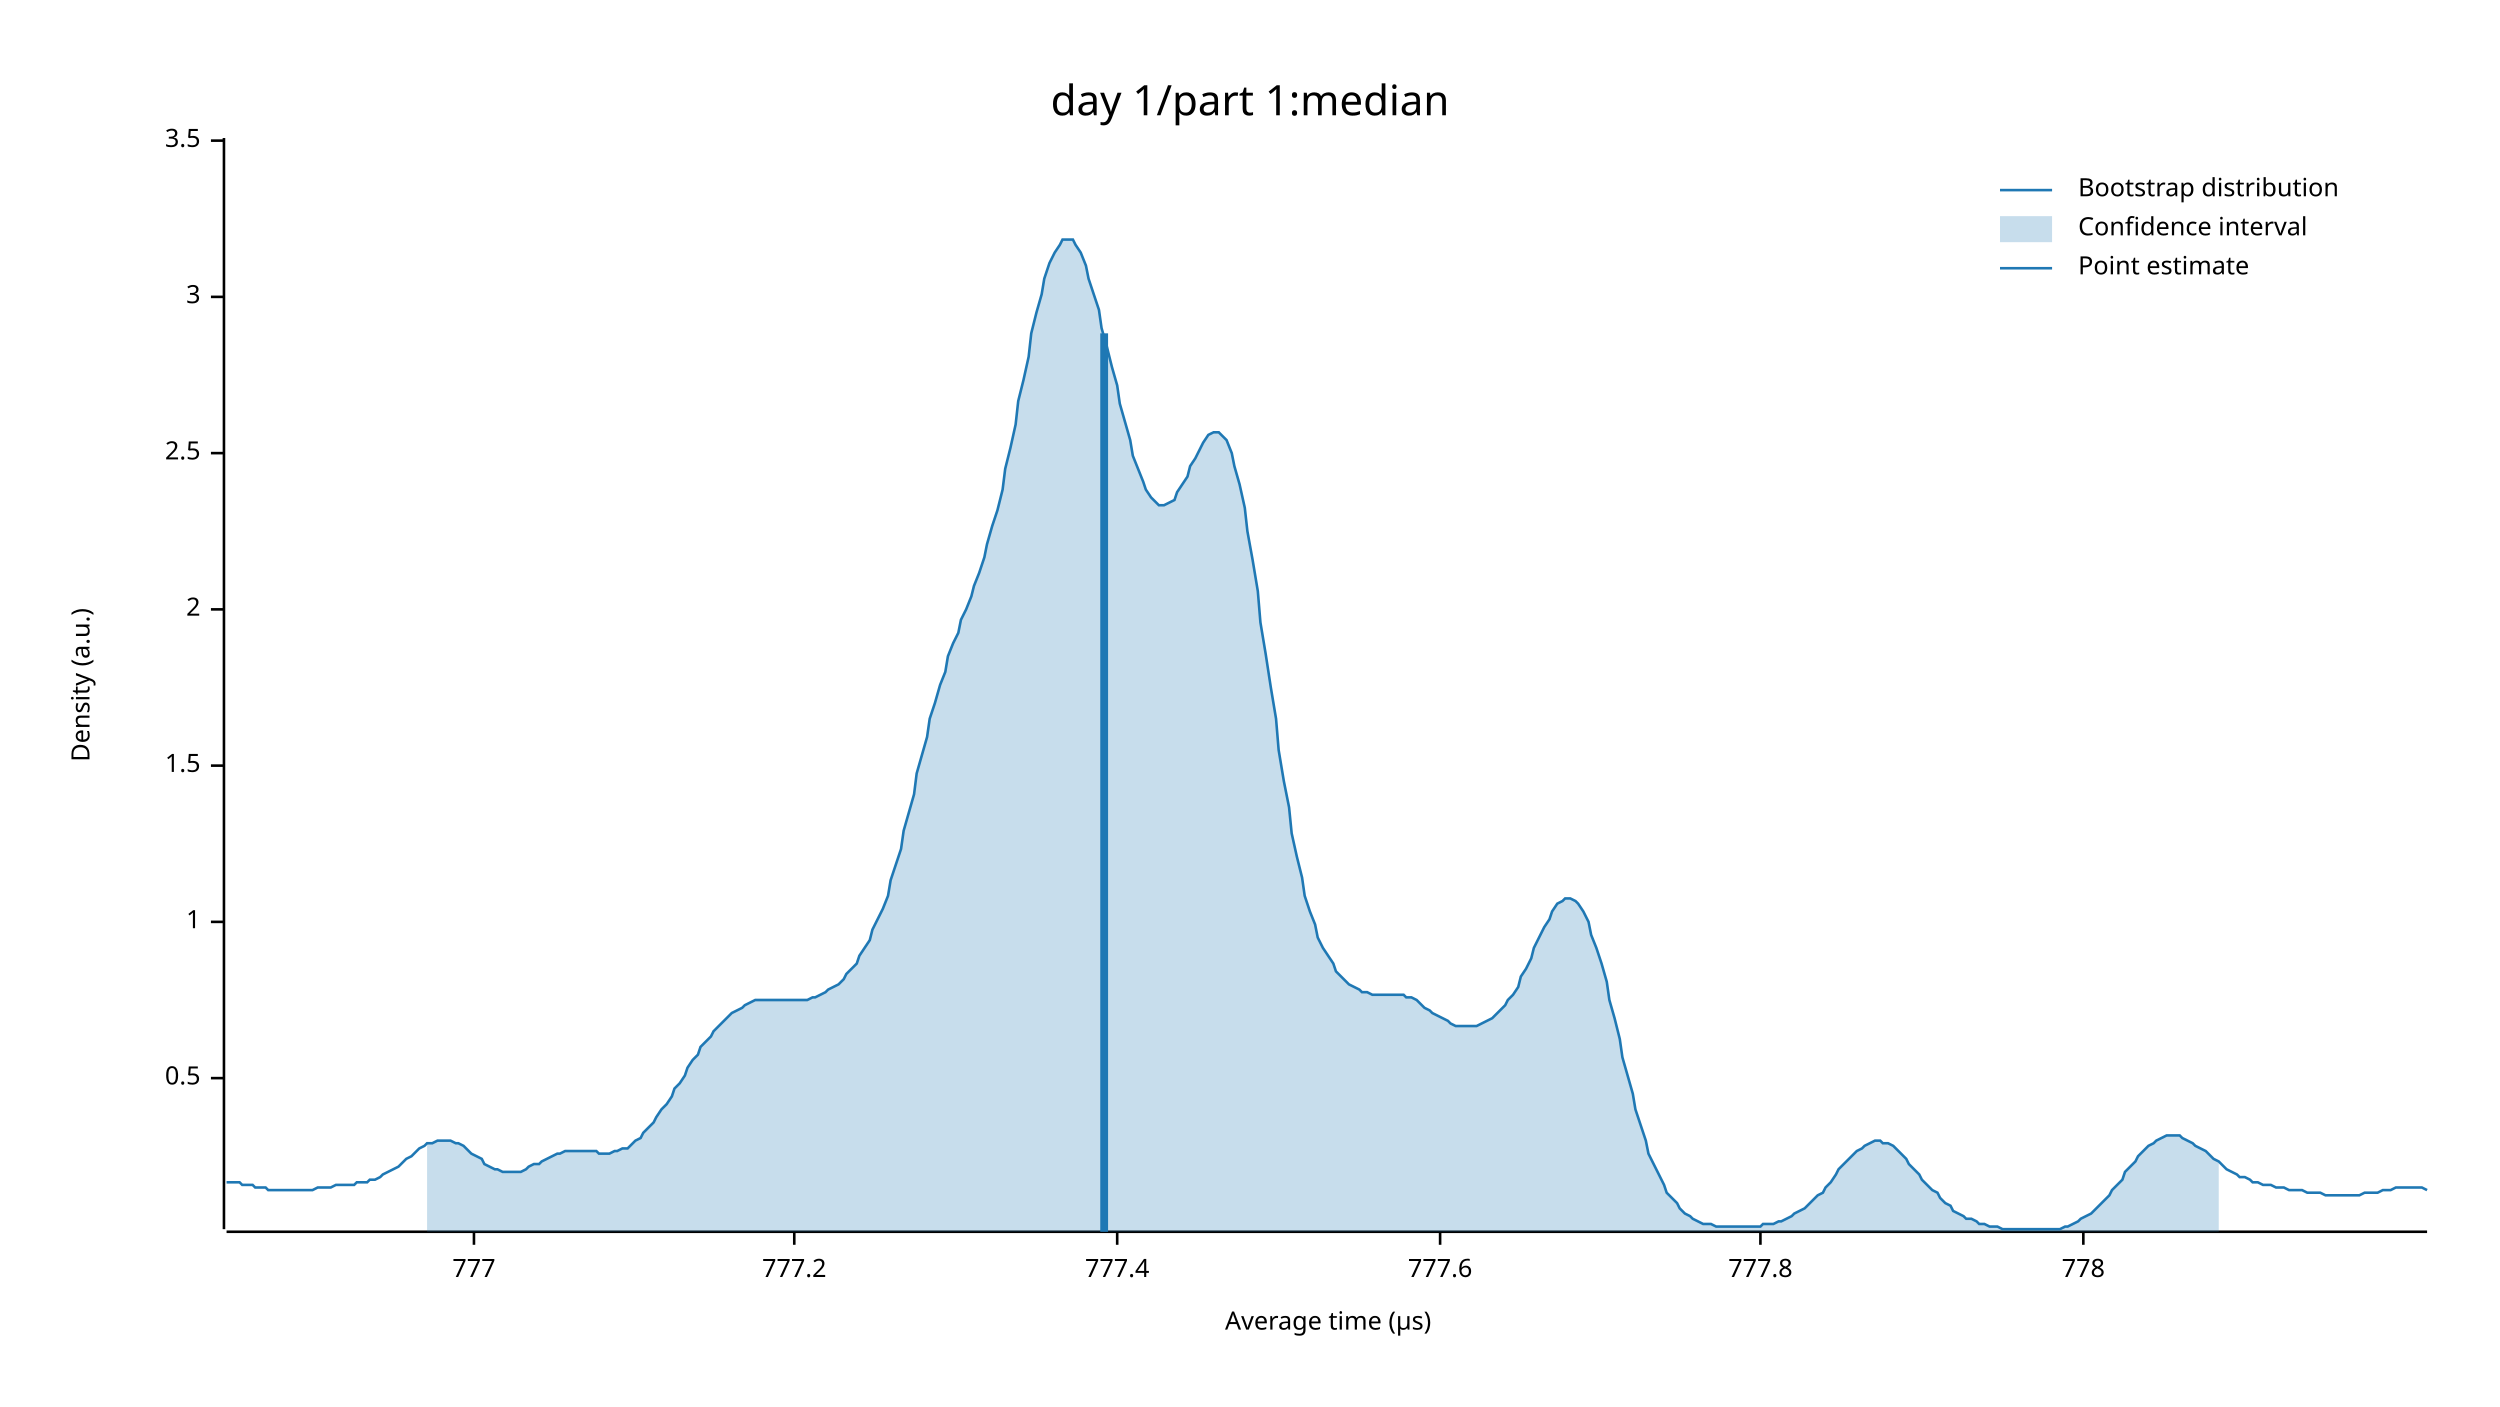
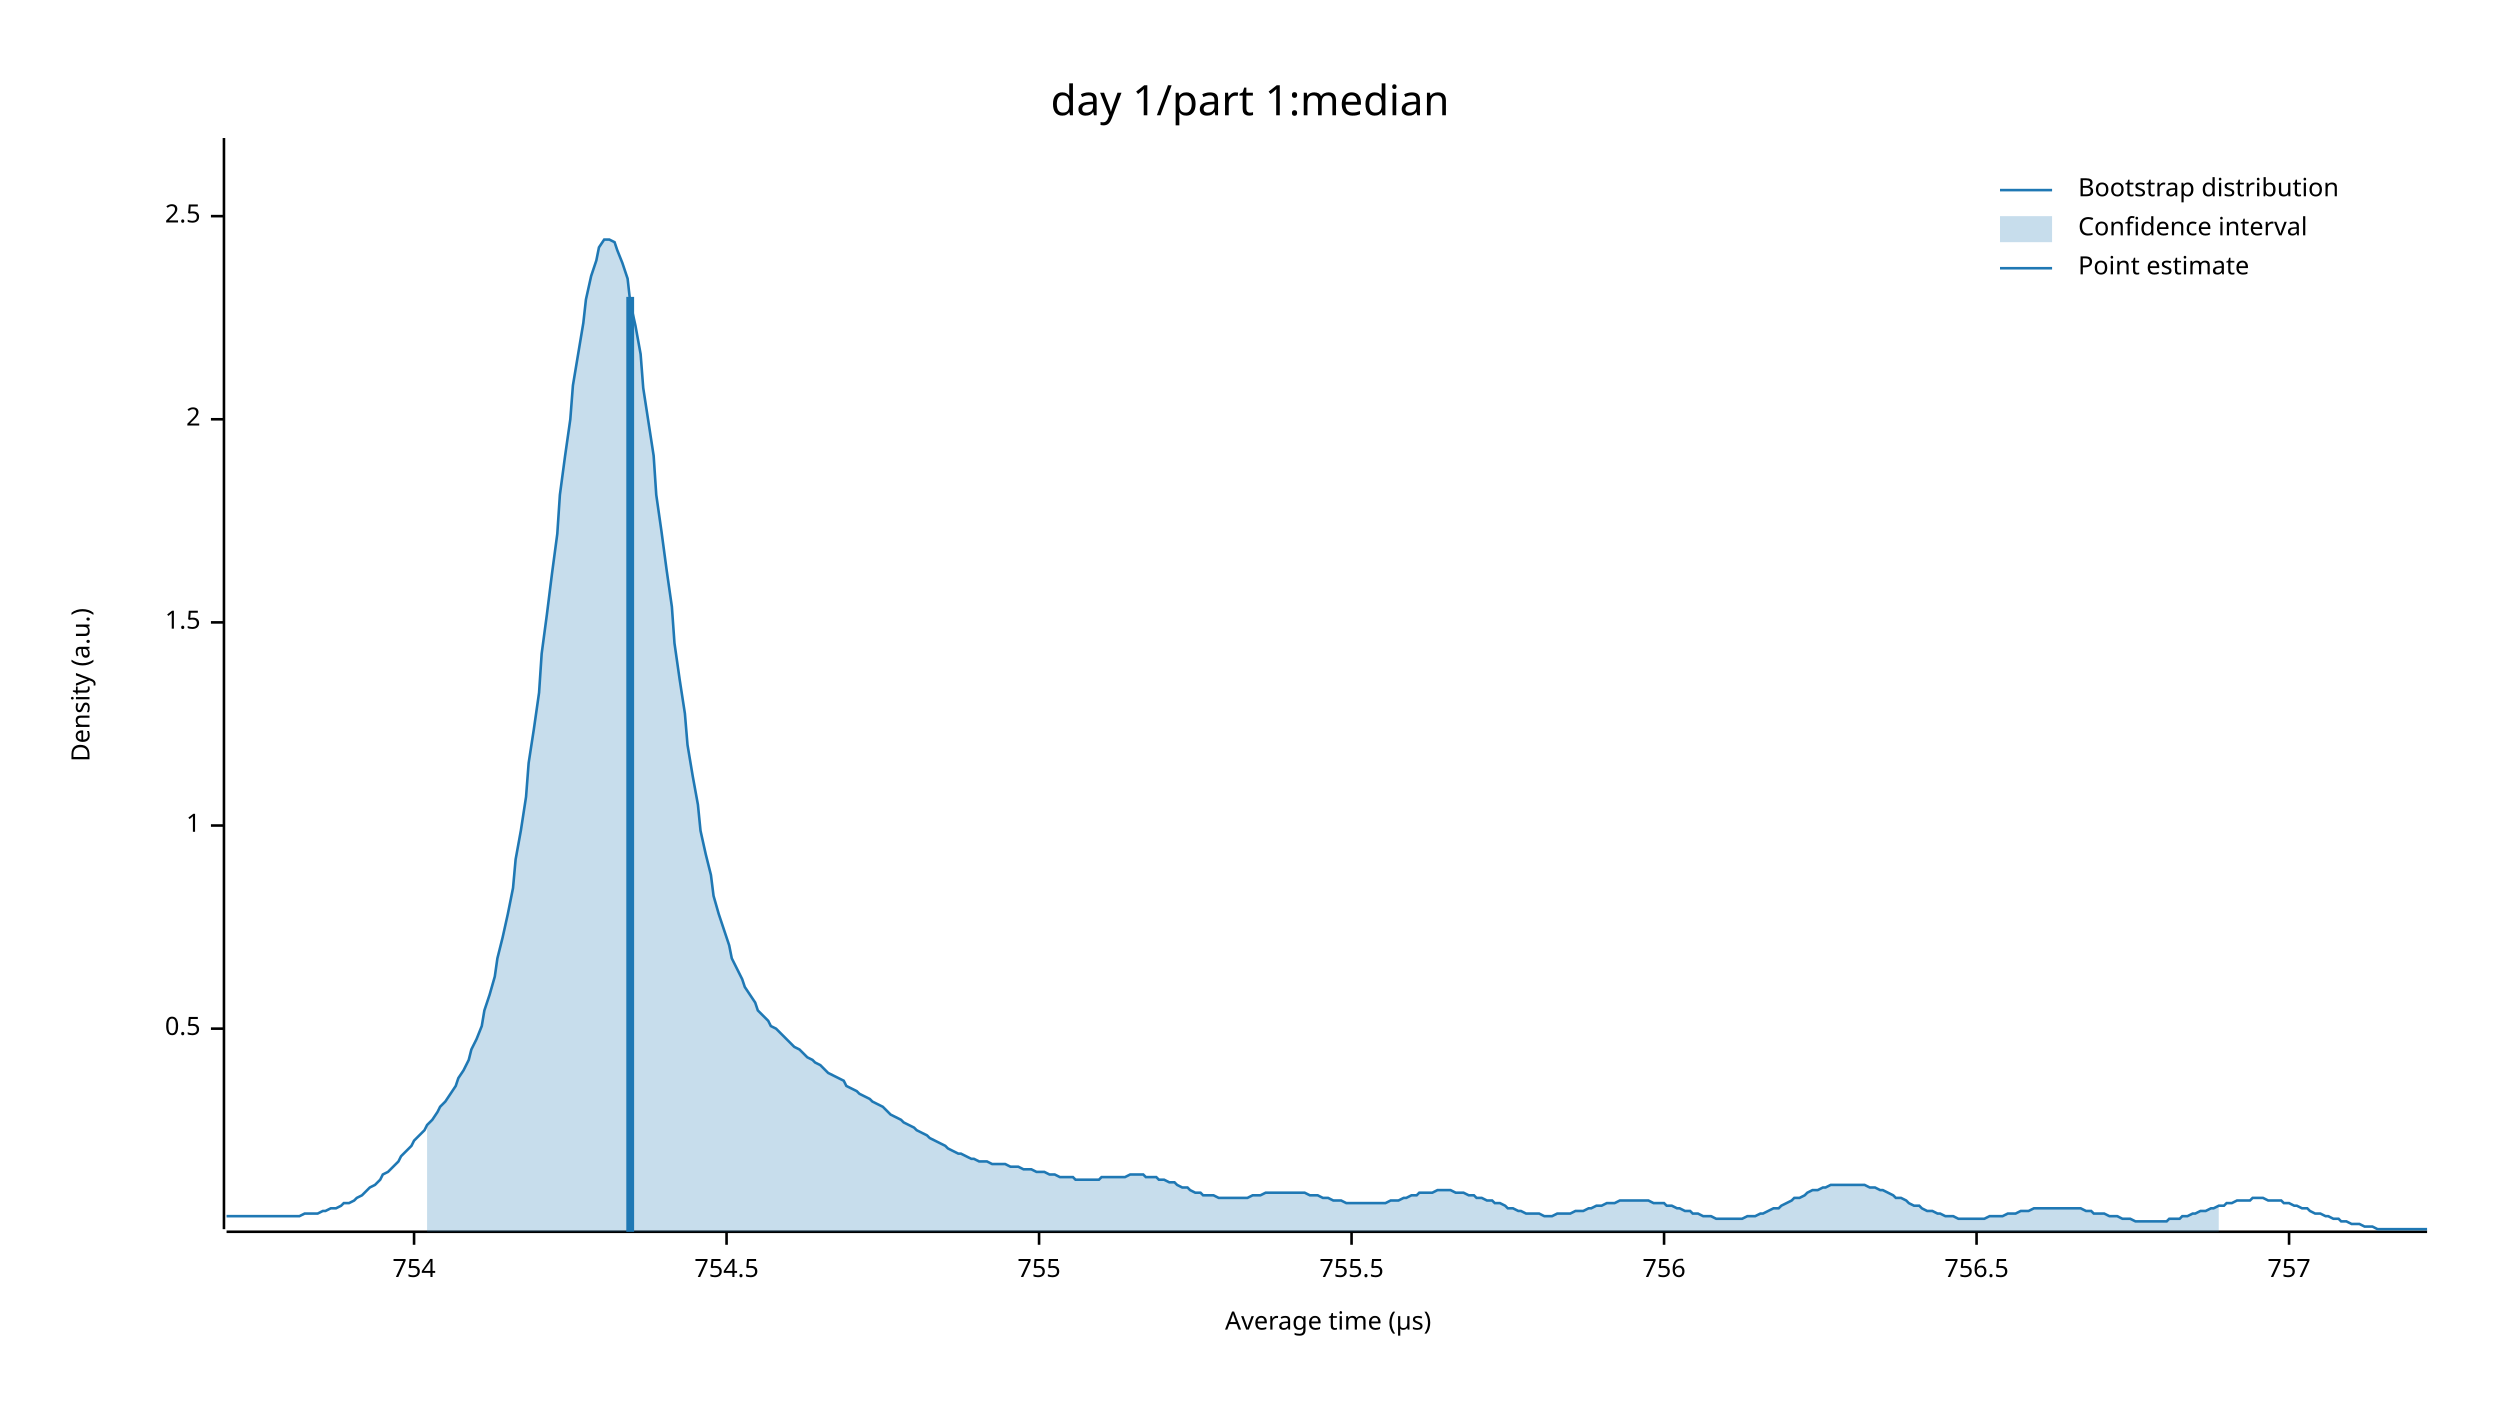
<svg xmlns="http://www.w3.org/2000/svg" width="960" height="540" viewBox="0 0 960 540">
  <text x="480" y="32" dy="0.76em" text-anchor="middle" font-family="sans-serif" font-size="16.129" opacity="1" fill="#000000">
day 1/part 1:median
</text>
  <text x="27" y="263" dy="0.76em" text-anchor="middle" font-family="sans-serif" font-size="9.677" opacity="1" fill="#000000" transform="rotate(270, 27, 263)">
Density (a.u.)
</text>
  <text x="510" y="513" dy="-0.5ex" text-anchor="middle" font-family="sans-serif" font-size="9.677" opacity="1" fill="#000000">
Average time (µs)
</text>
  <polyline fill="none" opacity="1" stroke="#000000" stroke-width="1" points="86,53 86,472 " />
-   <text x="77" y="414" dy="0.5ex" text-anchor="end" font-family="sans-serif" font-size="9.677" opacity="1" fill="#000000">
+   <text x="77" y="395" dy="0.5ex" text-anchor="end" font-family="sans-serif" font-size="9.677" opacity="1" fill="#000000">
0.5
</text>
-   <polyline fill="none" opacity="1" stroke="#000000" stroke-width="1" points="81,414 86,414 " />
-   <text x="77" y="354" dy="0.5ex" text-anchor="end" font-family="sans-serif" font-size="9.677" opacity="1" fill="#000000">
+   <polyline fill="none" opacity="1" stroke="#000000" stroke-width="1" points="81,395 86,395 " />
+   <text x="77" y="317" dy="0.5ex" text-anchor="end" font-family="sans-serif" font-size="9.677" opacity="1" fill="#000000">
1
</text>
-   <polyline fill="none" opacity="1" stroke="#000000" stroke-width="1" points="81,354 86,354 " />
-   <text x="77" y="294" dy="0.5ex" text-anchor="end" font-family="sans-serif" font-size="9.677" opacity="1" fill="#000000">
+   <polyline fill="none" opacity="1" stroke="#000000" stroke-width="1" points="81,317 86,317 " />
+   <text x="77" y="239" dy="0.5ex" text-anchor="end" font-family="sans-serif" font-size="9.677" opacity="1" fill="#000000">
1.5
</text>
-   <polyline fill="none" opacity="1" stroke="#000000" stroke-width="1" points="81,294 86,294 " />
-   <text x="77" y="234" dy="0.5ex" text-anchor="end" font-family="sans-serif" font-size="9.677" opacity="1" fill="#000000">
+   <polyline fill="none" opacity="1" stroke="#000000" stroke-width="1" points="81,239 86,239 " />
+   <text x="77" y="161" dy="0.5ex" text-anchor="end" font-family="sans-serif" font-size="9.677" opacity="1" fill="#000000">
2
</text>
-   <polyline fill="none" opacity="1" stroke="#000000" stroke-width="1" points="81,234 86,234 " />
-   <text x="77" y="174" dy="0.5ex" text-anchor="end" font-family="sans-serif" font-size="9.677" opacity="1" fill="#000000">
+   <polyline fill="none" opacity="1" stroke="#000000" stroke-width="1" points="81,161 86,161 " />
+   <text x="77" y="83" dy="0.5ex" text-anchor="end" font-family="sans-serif" font-size="9.677" opacity="1" fill="#000000">
2.5
</text>
-   <polyline fill="none" opacity="1" stroke="#000000" stroke-width="1" points="81,174 86,174 " />
-   <text x="77" y="114" dy="0.5ex" text-anchor="end" font-family="sans-serif" font-size="9.677" opacity="1" fill="#000000">
- 3
+   <polyline fill="none" opacity="1" stroke="#000000" stroke-width="1" points="81,83 86,83 " />
+   <polyline fill="none" opacity="1" stroke="#000000" stroke-width="1" points="87,473 932,473 " />
+   <text x="159" y="483" dy="0.76em" text-anchor="middle" font-family="sans-serif" font-size="9.677" opacity="1" fill="#000000">
+ 754
</text>
-   <polyline fill="none" opacity="1" stroke="#000000" stroke-width="1" points="81,114 86,114 " />
-   <text x="77" y="54" dy="0.5ex" text-anchor="end" font-family="sans-serif" font-size="9.677" opacity="1" fill="#000000">
- 3.5
+   <polyline fill="none" opacity="1" stroke="#000000" stroke-width="1" points="159,473 159,478 " />
+   <text x="279" y="483" dy="0.76em" text-anchor="middle" font-family="sans-serif" font-size="9.677" opacity="1" fill="#000000">
+ 754.5
</text>
-   <polyline fill="none" opacity="1" stroke="#000000" stroke-width="1" points="81,54 86,54 " />
-   <polyline fill="none" opacity="1" stroke="#000000" stroke-width="1" points="87,473 932,473 " />
-   <text x="182" y="483" dy="0.76em" text-anchor="middle" font-family="sans-serif" font-size="9.677" opacity="1" fill="#000000">
- 777
+   <polyline fill="none" opacity="1" stroke="#000000" stroke-width="1" points="279,473 279,478 " />
+   <text x="399" y="483" dy="0.76em" text-anchor="middle" font-family="sans-serif" font-size="9.677" opacity="1" fill="#000000">
+ 755
</text>
-   <polyline fill="none" opacity="1" stroke="#000000" stroke-width="1" points="182,473 182,478 " />
-   <text x="305" y="483" dy="0.76em" text-anchor="middle" font-family="sans-serif" font-size="9.677" opacity="1" fill="#000000">
- 777.2
+   <polyline fill="none" opacity="1" stroke="#000000" stroke-width="1" points="399,473 399,478 " />
+   <text x="519" y="483" dy="0.76em" text-anchor="middle" font-family="sans-serif" font-size="9.677" opacity="1" fill="#000000">
+ 755.5
</text>
-   <polyline fill="none" opacity="1" stroke="#000000" stroke-width="1" points="305,473 305,478 " />
-   <text x="429" y="483" dy="0.76em" text-anchor="middle" font-family="sans-serif" font-size="9.677" opacity="1" fill="#000000">
- 777.4
+   <polyline fill="none" opacity="1" stroke="#000000" stroke-width="1" points="519,473 519,478 " />
+   <text x="639" y="483" dy="0.76em" text-anchor="middle" font-family="sans-serif" font-size="9.677" opacity="1" fill="#000000">
+ 756
</text>
-   <polyline fill="none" opacity="1" stroke="#000000" stroke-width="1" points="429,473 429,478 " />
-   <text x="553" y="483" dy="0.76em" text-anchor="middle" font-family="sans-serif" font-size="9.677" opacity="1" fill="#000000">
- 777.6
+   <polyline fill="none" opacity="1" stroke="#000000" stroke-width="1" points="639,473 639,478 " />
+   <text x="759" y="483" dy="0.76em" text-anchor="middle" font-family="sans-serif" font-size="9.677" opacity="1" fill="#000000">
+ 756.5
</text>
-   <polyline fill="none" opacity="1" stroke="#000000" stroke-width="1" points="553,473 553,478 " />
-   <text x="676" y="483" dy="0.76em" text-anchor="middle" font-family="sans-serif" font-size="9.677" opacity="1" fill="#000000">
- 777.8
+   <polyline fill="none" opacity="1" stroke="#000000" stroke-width="1" points="759,473 759,478 " />
+   <text x="879" y="483" dy="0.76em" text-anchor="middle" font-family="sans-serif" font-size="9.677" opacity="1" fill="#000000">
+ 757
</text>
-   <polyline fill="none" opacity="1" stroke="#000000" stroke-width="1" points="676,473 676,478 " />
-   <text x="800" y="483" dy="0.76em" text-anchor="middle" font-family="sans-serif" font-size="9.677" opacity="1" fill="#000000">
- 778
- </text>
-   <polyline fill="none" opacity="1" stroke="#000000" stroke-width="1" points="800,473 800,478 " />
-   <polyline fill="none" opacity="1" stroke="#1F78B4" stroke-width="1" points="87,454 88,454 90,454 92,454 93,455 95,455 97,455 98,456 100,456 102,456 103,457 105,457 107,457 109,457 110,457 112,457 114,457 115,457 117,457 119,457 120,457 122,456 124,456 125,456 127,456 129,455 131,455 132,455 134,455 136,455 137,454 139,454 141,454 142,453 144,453 146,452 147,451 149,450 151,449 153,448 154,447 156,445 158,444 159,443 161,441 163,440 164,439 166,439 168,438 169,438 171,438 173,438 175,439 176,439 178,440 180,442 181,443 183,444 185,445 186,447 188,448 190,449 191,449 193,450 195,450 197,450 198,450 200,450 202,449 203,448 205,447 207,447 208,446 210,445 212,444 214,443 215,443 217,442 219,442 220,442 222,442 224,442 225,442 227,442 229,442 230,443 232,443 234,443 236,442 237,442 239,441 241,441 242,440 244,438 246,437 247,435 249,433 251,431 252,429 254,426 256,424 258,421 259,418 261,416 263,413 264,410 266,407 268,405 269,402 271,400 273,398 274,396 276,394 278,392 280,390 281,389 283,388 285,387 286,386 288,385 290,384 291,384 293,384 295,384 296,384 298,384 300,384 302,384 303,384 305,384 307,384 308,384 310,384 312,383 313,383 315,382 317,381 318,380 320,379 322,378 324,376 325,374 327,372 329,370 330,367 332,364 334,361 335,357 337,353 339,349 341,344 342,338 344,332 346,326 347,319 349,312 351,305 352,297 354,290 356,283 357,276 359,270 361,263 363,258 364,252 366,247 368,243 369,238 371,234 373,229 374,225 376,220 378,214 379,209 381,202 383,196 385,188 386,180 388,172 390,163 391,154 393,146 395,137 396,128 398,120 400,113 401,107 403,101 405,97 407,94 408,92 410,92 412,92 413,94 415,97 417,102 418,107 420,113 422,119 423,126 425,133 427,141 429,148 430,155 432,162 434,169 435,175 437,180 439,185 440,188 442,191 444,193 445,194 447,194 449,193 451,192 452,189 454,186 456,183 457,179 459,176 461,172 462,170 464,167 466,166 468,166 469,167 471,169 473,174 474,179 476,186 478,195 479,204 481,215 483,227 484,239 486,251 488,264 490,276 491,288 493,300 495,310 496,320 498,329 500,337 501,344 503,350 505,355 506,360 508,364 510,367 512,370 513,373 515,375 517,377 518,378 520,379 522,380 523,381 525,381 527,382 528,382 530,382 532,382 534,382 535,382 537,382 539,382 540,383 542,383 544,384 545,385 547,387 549,388 550,389 552,390 554,391 556,392 557,393 559,394 561,394 562,394 564,394 566,394 567,394 569,393 571,392 573,391 574,390 576,388 578,386 579,384 581,382 583,379 584,375 586,372 588,368 589,364 591,360 593,356 595,353 596,350 598,347 600,346 601,345 603,345 605,346 606,347 608,350 610,354 611,359 613,364 615,370 617,377 618,384 620,391 622,399 623,406 625,413 627,420 628,426 630,432 632,438 633,443 635,447 637,451 639,455 640,458 642,460 644,462 645,464 647,466 649,467 650,468 652,469 654,470 655,470 657,470 659,471 661,471 662,471 664,471 666,471 667,471 669,471 671,471 672,471 674,471 676,471 677,470 679,470 681,470 683,469 684,469 686,468 688,467 689,466 691,465 693,464 694,463 696,461 698,459 700,458 701,456 703,454 705,451 706,449 708,447 710,445 711,444 713,442 715,441 716,440 718,439 720,438 722,438 723,439 725,439 727,440 728,441 730,443 732,445 733,447 735,449 737,451 738,453 740,455 742,457 744,458 745,460 747,462 749,463 750,465 752,466 754,467 755,468 757,468 759,469 760,470 762,470 764,471 766,471 767,471 769,472 771,472 772,472 774,472 776,472 777,472 779,472 781,472 782,472 784,472 786,472 788,472 789,472 791,472 793,471 794,471 796,470 798,469 799,468 801,467 803,466 804,465 806,463 808,461 810,459 811,457 813,455 815,453 816,450 818,448 820,446 821,444 823,442 825,440 827,439 828,438 830,437 832,436 833,436 835,436 837,436 838,437 840,438 842,439 843,440 845,441 847,442 849,444 850,445 852,446 854,448 855,449 857,450 859,451 860,452 862,452 864,453 865,454 867,454 869,455 871,455 872,455 874,456 876,456 877,456 879,457 881,457 882,457 884,457 886,458 887,458 889,458 891,458 893,459 894,459 896,459 898,459 899,459 901,459 903,459 904,459 906,459 908,458 909,458 911,458 913,458 915,457 916,457 918,457 920,456 921,456 923,456 925,456 926,456 928,456 930,456 932,457 " />
-   <polygon opacity="0.25" fill="#1F78B4" points="164,439 166,439 168,438 169,438 171,438 173,438 175,439 176,439 178,440 180,442 181,443 183,444 185,445 186,447 188,448 190,449 191,449 193,450 195,450 197,450 198,450 200,450 202,449 203,448 205,447 207,447 208,446 210,445 212,444 214,443 215,443 217,442 219,442 220,442 222,442 224,442 225,442 227,442 229,442 230,443 232,443 234,443 236,442 237,442 239,441 241,441 242,440 244,438 246,437 247,435 249,433 251,431 252,429 254,426 256,424 258,421 259,418 261,416 263,413 264,410 266,407 268,405 269,402 271,400 273,398 274,396 276,394 278,392 280,390 281,389 283,388 285,387 286,386 288,385 290,384 291,384 293,384 295,384 296,384 298,384 300,384 302,384 303,384 305,384 307,384 308,384 310,384 312,383 313,383 315,382 317,381 318,380 320,379 322,378 324,376 325,374 327,372 329,370 330,367 332,364 334,361 335,357 337,353 339,349 341,344 342,338 344,332 346,326 347,319 349,312 351,305 352,297 354,290 356,283 357,276 359,270 361,263 363,258 364,252 366,247 368,243 369,238 371,234 373,229 374,225 376,220 378,214 379,209 381,202 383,196 385,188 386,180 388,172 390,163 391,154 393,146 395,137 396,128 398,120 400,113 401,107 403,101 405,97 407,94 408,92 410,92 412,92 413,94 415,97 417,102 418,107 420,113 422,119 423,126 425,133 427,141 429,148 430,155 432,162 434,169 435,175 437,180 439,185 440,188 442,191 444,193 445,194 447,194 449,193 451,192 452,189 454,186 456,183 457,179 459,176 461,172 462,170 464,167 466,166 468,166 469,167 471,169 473,174 474,179 476,186 478,195 479,204 481,215 483,227 484,239 486,251 488,264 490,276 491,288 493,300 495,310 496,320 498,329 500,337 501,344 503,350 505,355 506,360 508,364 510,367 512,370 513,373 515,375 517,377 518,378 520,379 522,380 523,381 525,381 527,382 528,382 530,382 532,382 534,382 535,382 537,382 539,382 540,383 542,383 544,384 545,385 547,387 549,388 550,389 552,390 554,391 556,392 557,393 559,394 561,394 562,394 564,394 566,394 567,394 569,393 571,392 573,391 574,390 576,388 578,386 579,384 581,382 583,379 584,375 586,372 588,368 589,364 591,360 593,356 595,353 596,350 598,347 600,346 601,345 603,345 605,346 606,347 608,350 610,354 611,359 613,364 615,370 617,377 618,384 620,391 622,399 623,406 625,413 627,420 628,426 630,432 632,438 633,443 635,447 637,451 639,455 640,458 642,460 644,462 645,464 647,466 649,467 650,468 652,469 654,470 655,470 657,470 659,471 661,471 662,471 664,471 666,471 667,471 669,471 671,471 672,471 674,471 676,471 677,470 679,470 681,470 683,469 684,469 686,468 688,467 689,466 691,465 693,464 694,463 696,461 698,459 700,458 701,456 703,454 705,451 706,449 708,447 710,445 711,444 713,442 715,441 716,440 718,439 720,438 722,438 723,439 725,439 727,440 728,441 730,443 732,445 733,447 735,449 737,451 738,453 740,455 742,457 744,458 745,460 747,462 749,463 750,465 752,466 754,467 755,468 757,468 759,469 760,470 762,470 764,471 766,471 767,471 769,472 771,472 772,472 774,472 776,472 777,472 779,472 781,472 782,472 784,472 786,472 788,472 789,472 791,472 793,471 794,471 796,470 798,469 799,468 801,467 803,466 804,465 806,463 808,461 810,459 811,457 813,455 815,453 816,450 818,448 820,446 821,444 823,442 825,440 827,439 828,438 830,437 832,436 833,436 835,436 837,436 838,437 840,438 842,439 843,440 845,441 847,442 849,444 850,445 852,446 852,473 164,473 " />
-   <polyline fill="none" opacity="1" stroke="#1F78B4" stroke-width="3" points="424,473 424,128 " />
+   <polyline fill="none" opacity="1" stroke="#000000" stroke-width="1" points="879,473 879,478 " />
+   <polyline fill="none" opacity="1" stroke="#1F78B4" stroke-width="1" points="87,467 88,467 90,467 92,467 93,467 95,467 97,467 98,467 100,467 102,467 103,467 105,467 107,467 109,467 110,467 112,467 114,467 115,467 117,466 119,466 120,466 122,466 124,465 125,465 127,464 129,464 131,463 132,462 134,462 136,461 137,460 139,459 141,457 142,456 144,455 146,453 147,451 149,450 151,448 153,446 154,444 156,442 158,440 159,438 161,436 163,434 164,432 166,430 168,427 169,425 171,423 173,420 175,417 176,414 178,411 180,407 181,403 183,399 185,394 186,388 188,382 190,375 191,368 193,360 195,351 197,341 198,330 200,319 202,306 203,293 205,280 207,266 208,251 210,236 212,220 214,205 215,190 217,175 219,161 220,148 222,136 224,124 225,115 227,106 229,100 230,95 232,92 234,92 236,93 237,96 239,101 241,107 242,116 244,125 246,136 247,149 249,162 251,175 252,190 254,204 256,219 258,233 259,247 261,261 263,274 264,286 266,298 268,309 269,319 271,328 273,336 274,344 276,351 278,357 280,363 281,368 283,372 285,376 286,379 288,382 290,385 291,388 293,390 295,392 296,394 298,395 300,397 302,399 303,400 305,402 307,403 308,404 310,406 312,407 313,408 315,409 317,411 318,412 320,413 322,414 324,415 325,417 327,418 329,419 330,420 332,421 334,422 335,423 337,424 339,425 341,427 342,428 344,429 346,430 347,431 349,432 351,433 352,434 354,435 356,436 357,437 359,438 361,439 363,440 364,441 366,442 368,443 369,443 371,444 373,445 374,445 376,446 378,446 379,446 381,447 383,447 385,447 386,447 388,448 390,448 391,448 393,449 395,449 396,449 398,450 400,450 401,450 403,451 405,451 407,452 408,452 410,452 412,452 413,453 415,453 417,453 418,453 420,453 422,453 423,452 425,452 427,452 429,452 430,452 432,452 434,451 435,451 437,451 439,451 440,452 442,452 444,452 445,453 447,453 449,454 451,454 452,455 454,456 456,456 457,457 459,458 461,458 462,459 464,459 466,459 468,460 469,460 471,460 473,460 474,460 476,460 478,460 479,460 481,459 483,459 484,459 486,458 488,458 490,458 491,458 493,458 495,458 496,458 498,458 500,458 501,458 503,459 505,459 506,459 508,460 510,460 512,461 513,461 515,461 517,462 518,462 520,462 522,462 523,462 525,462 527,462 528,462 530,462 532,462 534,461 535,461 537,461 539,460 540,460 542,459 544,459 545,458 547,458 549,458 550,458 552,457 554,457 556,457 557,457 559,458 561,458 562,458 564,459 566,459 567,460 569,460 571,461 573,461 574,462 576,462 578,463 579,464 581,464 583,465 584,465 586,466 588,466 589,466 591,466 593,467 595,467 596,467 598,466 600,466 601,466 603,466 605,465 606,465 608,465 610,464 611,464 613,463 615,463 617,462 618,462 620,462 622,461 623,461 625,461 627,461 628,461 630,461 632,461 633,461 635,462 637,462 639,462 640,463 642,463 644,464 645,464 647,465 649,465 650,466 652,466 654,467 655,467 657,467 659,468 661,468 662,468 664,468 666,468 667,468 669,468 671,467 672,467 674,467 676,466 677,466 679,465 681,464 683,464 684,463 686,462 688,461 689,460 691,460 693,459 694,458 696,457 698,457 700,456 701,456 703,455 705,455 706,455 708,455 710,455 711,455 713,455 715,455 716,455 718,456 720,456 722,457 723,457 725,458 727,459 728,460 730,460 732,461 733,462 735,463 737,463 738,464 740,465 742,465 744,466 745,466 747,467 749,467 750,467 752,468 754,468 755,468 757,468 759,468 760,468 762,468 764,467 766,467 767,467 769,467 771,466 772,466 774,466 776,465 777,465 779,465 781,464 782,464 784,464 786,464 788,464 789,464 791,464 793,464 794,464 796,464 798,464 799,464 801,465 803,465 804,466 806,466 808,466 810,467 811,467 813,467 815,468 816,468 818,468 820,469 821,469 823,469 825,469 827,469 828,469 830,469 832,469 833,468 835,468 837,468 838,467 840,467 842,466 843,466 845,465 847,465 849,464 850,464 852,463 854,463 855,462 857,462 859,461 860,461 862,461 864,461 865,460 867,460 869,460 871,461 872,461 874,461 876,461 877,462 879,462 881,463 882,463 884,464 886,464 887,465 889,466 891,466 893,467 894,467 896,468 898,468 899,469 901,469 903,470 904,470 906,470 908,471 909,471 911,471 913,472 915,472 916,472 918,472 920,472 921,472 923,472 925,472 926,472 928,472 930,472 932,472 " />
+   <polygon opacity="0.25" fill="#1F78B4" points="164,432 166,430 168,427 169,425 171,423 173,420 175,417 176,414 178,411 180,407 181,403 183,399 185,394 186,388 188,382 190,375 191,368 193,360 195,351 197,341 198,330 200,319 202,306 203,293 205,280 207,266 208,251 210,236 212,220 214,205 215,190 217,175 219,161 220,148 222,136 224,124 225,115 227,106 229,100 230,95 232,92 234,92 236,93 237,96 239,101 241,107 242,116 244,125 246,136 247,149 249,162 251,175 252,190 254,204 256,219 258,233 259,247 261,261 263,274 264,286 266,298 268,309 269,319 271,328 273,336 274,344 276,351 278,357 280,363 281,368 283,372 285,376 286,379 288,382 290,385 291,388 293,390 295,392 296,394 298,395 300,397 302,399 303,400 305,402 307,403 308,404 310,406 312,407 313,408 315,409 317,411 318,412 320,413 322,414 324,415 325,417 327,418 329,419 330,420 332,421 334,422 335,423 337,424 339,425 341,427 342,428 344,429 346,430 347,431 349,432 351,433 352,434 354,435 356,436 357,437 359,438 361,439 363,440 364,441 366,442 368,443 369,443 371,444 373,445 374,445 376,446 378,446 379,446 381,447 383,447 385,447 386,447 388,448 390,448 391,448 393,449 395,449 396,449 398,450 400,450 401,450 403,451 405,451 407,452 408,452 410,452 412,452 413,453 415,453 417,453 418,453 420,453 422,453 423,452 425,452 427,452 429,452 430,452 432,452 434,451 435,451 437,451 439,451 440,452 442,452 444,452 445,453 447,453 449,454 451,454 452,455 454,456 456,456 457,457 459,458 461,458 462,459 464,459 466,459 468,460 469,460 471,460 473,460 474,460 476,460 478,460 479,460 481,459 483,459 484,459 486,458 488,458 490,458 491,458 493,458 495,458 496,458 498,458 500,458 501,458 503,459 505,459 506,459 508,460 510,460 512,461 513,461 515,461 517,462 518,462 520,462 522,462 523,462 525,462 527,462 528,462 530,462 532,462 534,461 535,461 537,461 539,460 540,460 542,459 544,459 545,458 547,458 549,458 550,458 552,457 554,457 556,457 557,457 559,458 561,458 562,458 564,459 566,459 567,460 569,460 571,461 573,461 574,462 576,462 578,463 579,464 581,464 583,465 584,465 586,466 588,466 589,466 591,466 593,467 595,467 596,467 598,466 600,466 601,466 603,466 605,465 606,465 608,465 610,464 611,464 613,463 615,463 617,462 618,462 620,462 622,461 623,461 625,461 627,461 628,461 630,461 632,461 633,461 635,462 637,462 639,462 640,463 642,463 644,464 645,464 647,465 649,465 650,466 652,466 654,467 655,467 657,467 659,468 661,468 662,468 664,468 666,468 667,468 669,468 671,467 672,467 674,467 676,466 677,466 679,465 681,464 683,464 684,463 686,462 688,461 689,460 691,460 693,459 694,458 696,457 698,457 700,456 701,456 703,455 705,455 706,455 708,455 710,455 711,455 713,455 715,455 716,455 718,456 720,456 722,457 723,457 725,458 727,459 728,460 730,460 732,461 733,462 735,463 737,463 738,464 740,465 742,465 744,466 745,466 747,467 749,467 750,467 752,468 754,468 755,468 757,468 759,468 760,468 762,468 764,467 766,467 767,467 769,467 771,466 772,466 774,466 776,465 777,465 779,465 781,464 782,464 784,464 786,464 788,464 789,464 791,464 793,464 794,464 796,464 798,464 799,464 801,465 803,465 804,466 806,466 808,466 810,467 811,467 813,467 815,468 816,468 818,468 820,469 821,469 823,469 825,469 827,469 828,469 830,469 832,469 833,468 835,468 837,468 838,467 840,467 842,466 843,466 845,465 847,465 849,464 850,464 852,463 852,473 164,473 " />
+   <polyline fill="none" opacity="1" stroke="#1F78B4" stroke-width="3" points="242,473 242,114 " />
  <text x="798" y="68" dy="0.76em" text-anchor="start" font-family="sans-serif" font-size="9.677" opacity="1" fill="#000000">
Bootstrap distribution
</text>
  <text x="798" y="83" dy="0.76em" text-anchor="start" font-family="sans-serif" font-size="9.677" opacity="1" fill="#000000">
Confidence interval
</text>
  <text x="798" y="98" dy="0.76em" text-anchor="start" font-family="sans-serif" font-size="9.677" opacity="1" fill="#000000">
Point estimate
</text>
  <polyline fill="none" opacity="1" stroke="#1F78B4" stroke-width="1" points="768,73 788,73 " />
  <rect x="768" y="83" width="20" height="10" opacity="0.25" fill="#1F78B4" stroke="none" />
  <polyline fill="none" opacity="1" stroke="#1F78B4" stroke-width="1" points="768,103 788,103 " />
</svg>
